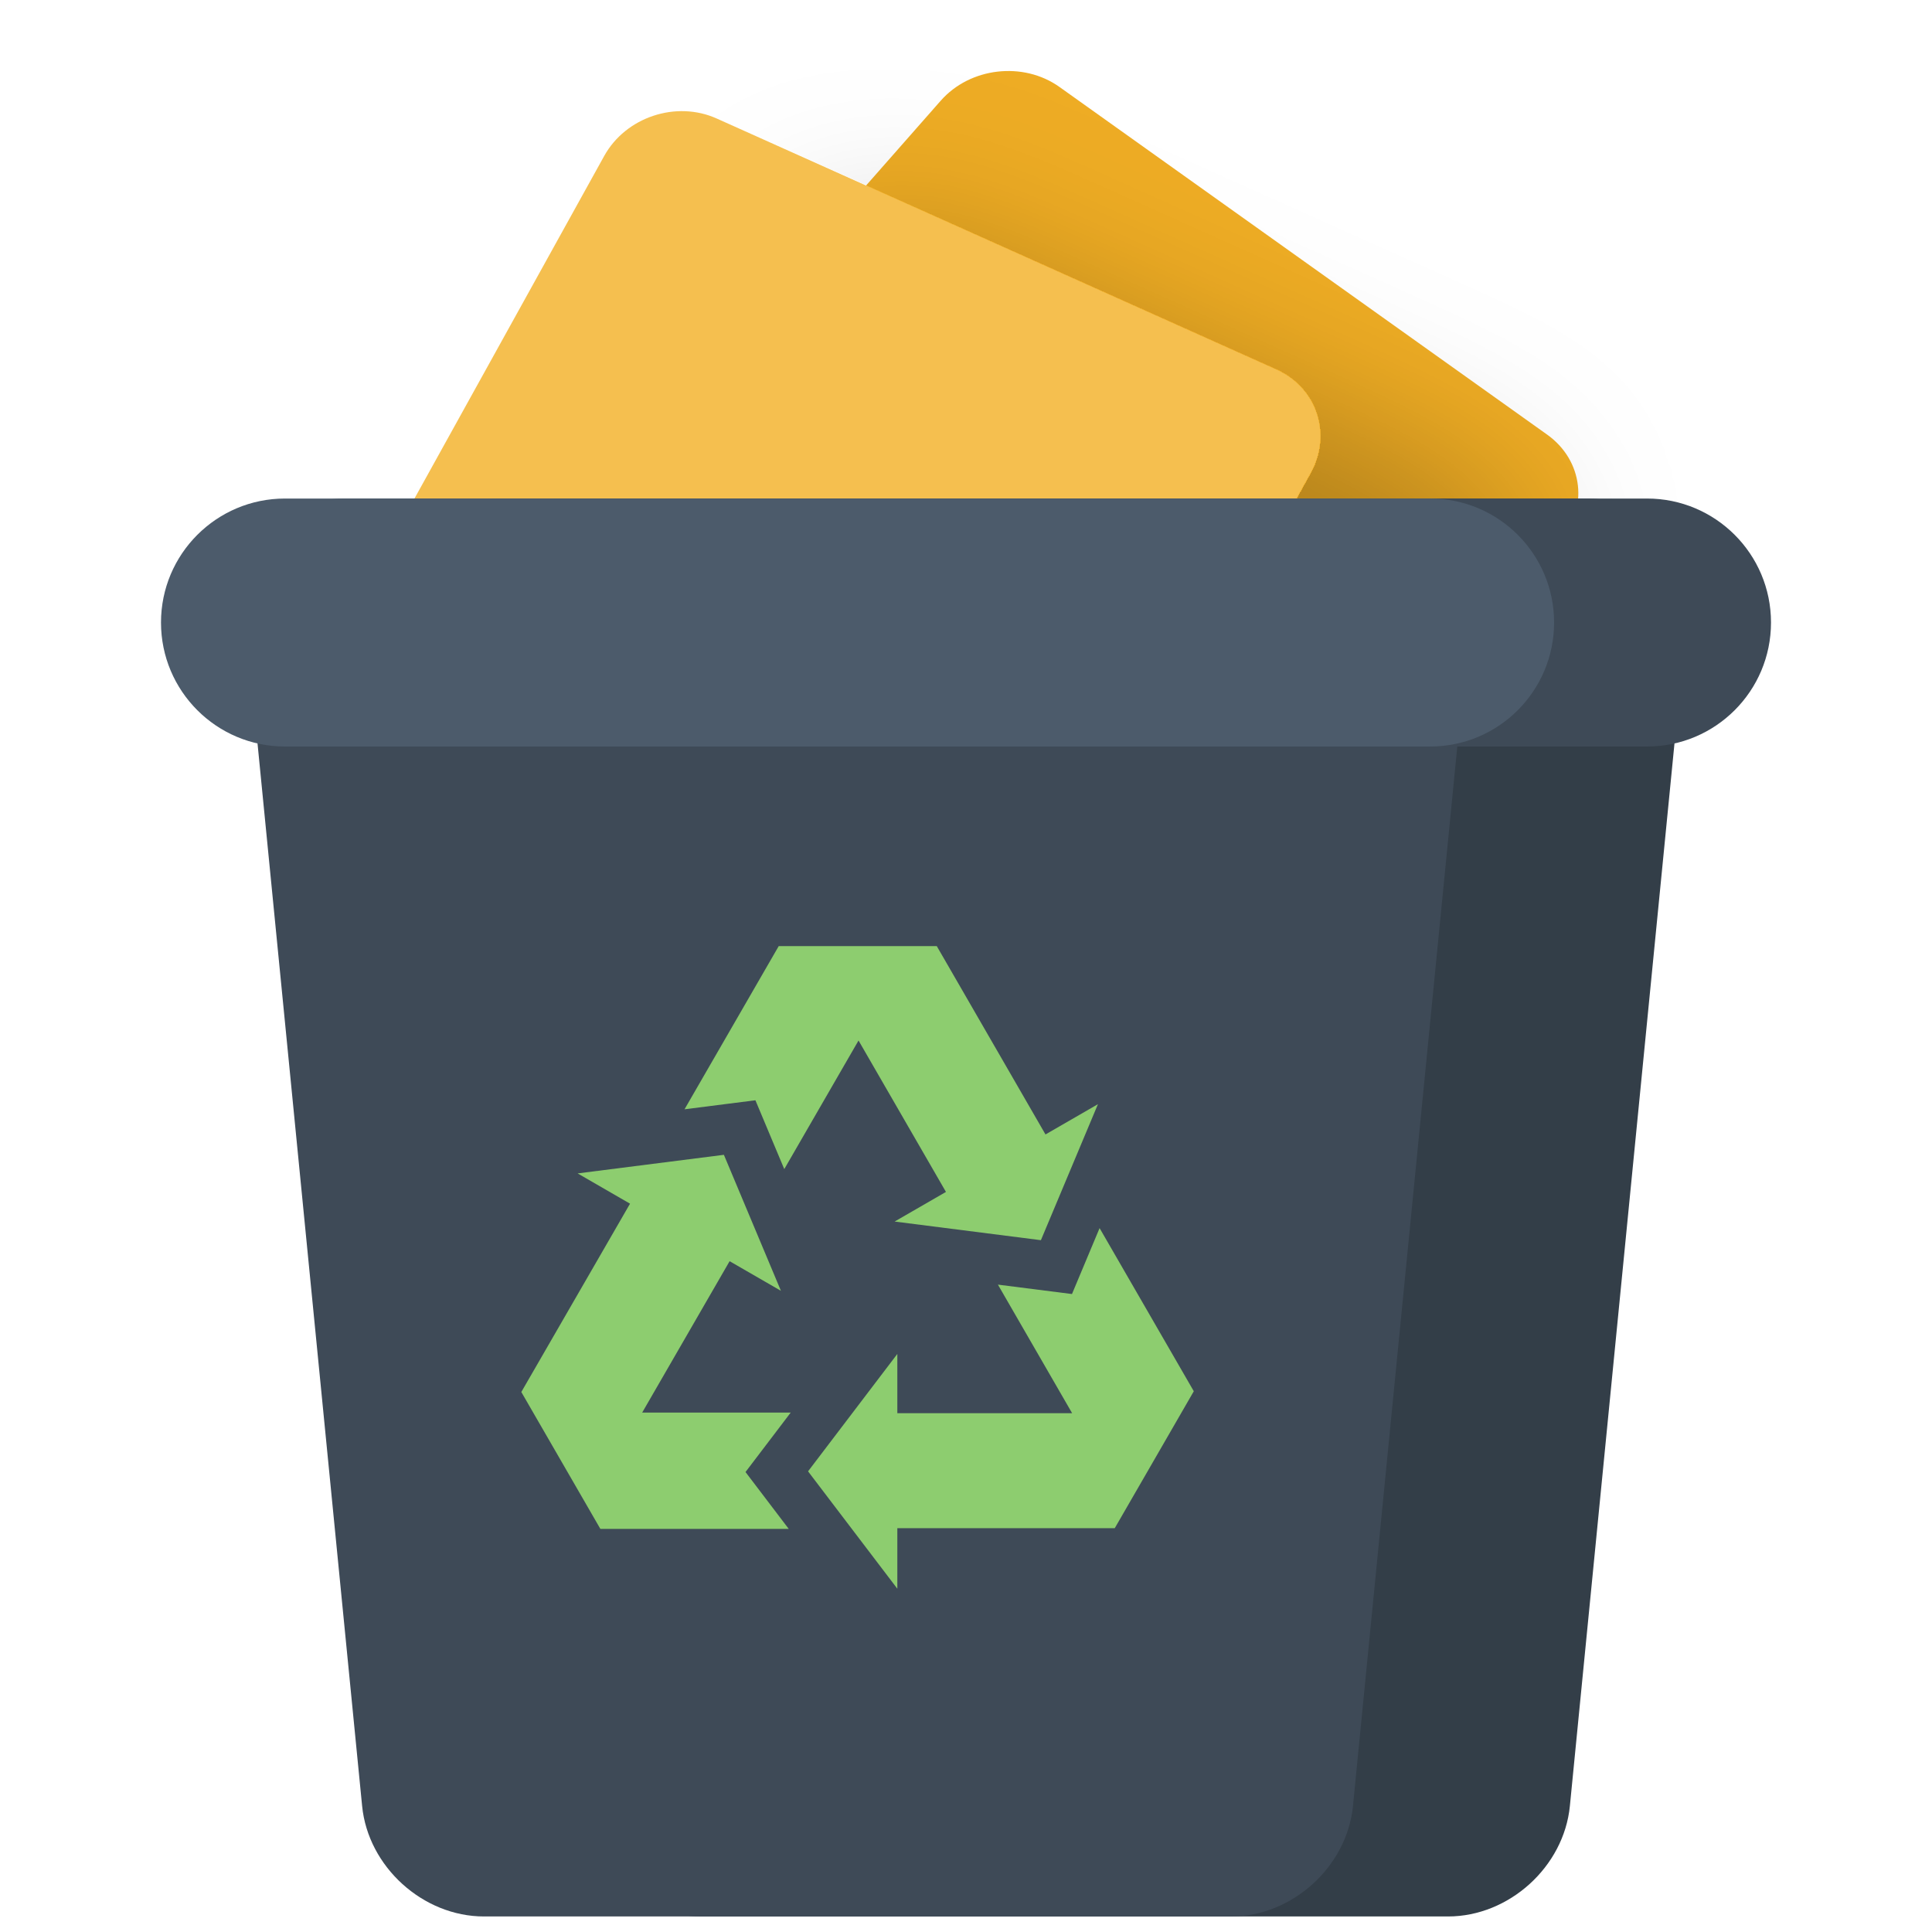
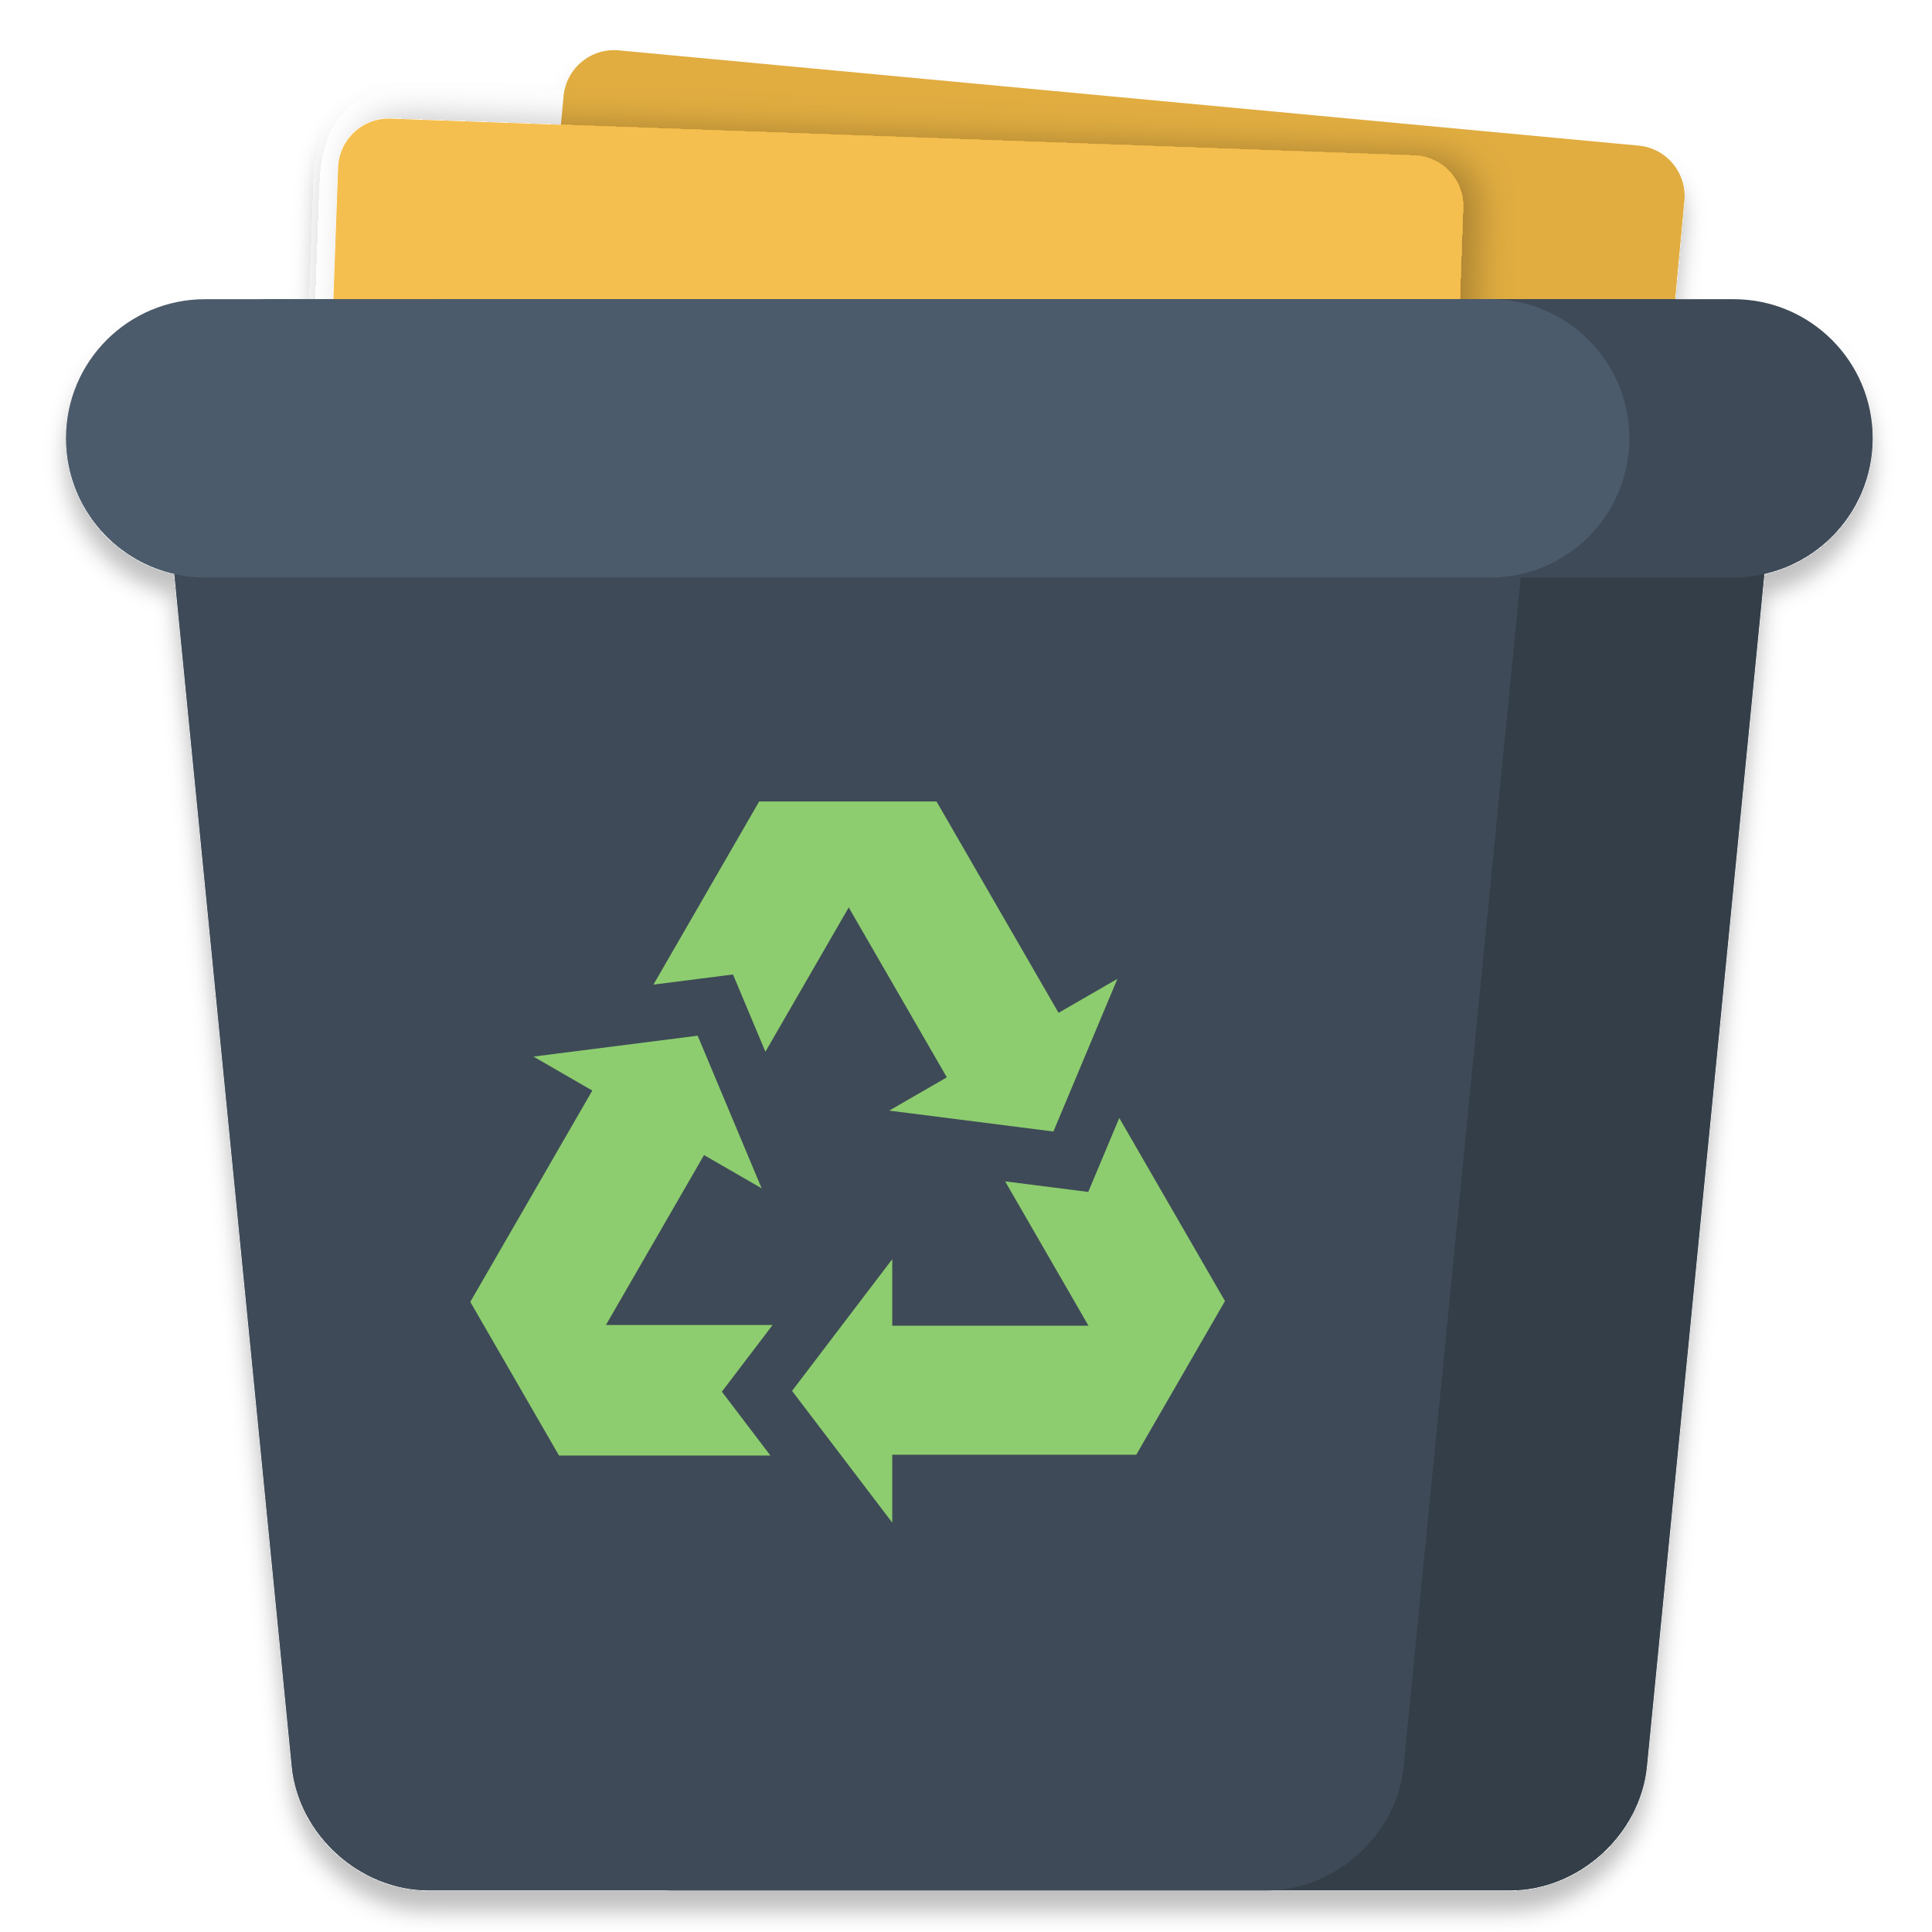
- <svg xmlns="http://www.w3.org/2000/svg" width="48" height="48" viewBox="0 0 48 48" fill="none">
-   <rect width="19.971" height="18.878" rx="2" transform="matrix(-0.660668 0.750678 -0.814275 -0.580479 40.0659 11.9581)" fill="#EEAC24" />
-   <g filter="url(#filter0_d_219_30)">
-     <rect width="19.566" height="19.235" rx="2" transform="matrix(-0.484513 0.874784 -0.912388 -0.409326 33.5301 9.99846)" fill="#F5BF4F" />
+ <svg xmlns="http://www.w3.org/2000/svg" width="381" height="381" viewBox="0 0 381 381" fill="none">
+   <g filter="url(#filter0_d_219_40)">
+     <rect x="112.066" y="9" width="222" height="162" rx="10" transform="rotate(5.33639 112.066 9)" fill="#E1AD41" />
+     <g filter="url(#filter1_d_219_40)">
+       <rect x="67.036" y="23.034" width="222" height="162" rx="10" transform="rotate(2.06039 67.0361 23.0339)" fill="#F5BF4F" />
+     </g>
+     <path d="M324.798 348.376C323.474 361.816 311.342 372.812 297.839 372.812H132.475C118.971 372.812 106.839 361.816 105.517 348.376L79.427 83.436C78.104 69.997 88.071 59 101.575 59H328.74C342.244 59 352.211 69.996 350.887 83.436L324.798 348.376Z" fill="#333E48" />
+     <path d="M341.874 59.001C357.029 59.001 369.314 71.287 369.314 86.441C369.314 101.596 357.028 113.881 341.874 113.881H88.44C73.286 113.882 61 101.597 61 86.441C61 71.287 73.286 59.001 88.44 59.001H341.874Z" fill="#3E4A57" />
+     <path d="M276.798 348.376C275.474 361.816 263.342 372.812 249.839 372.812H84.475C70.971 372.812 58.839 361.816 57.516 348.376L31.427 83.436C30.104 69.997 40.071 59 53.575 59H280.74C294.244 59 304.211 69.996 302.887 83.436L276.798 348.376Z" fill="#3E4A57" />
+     <path d="M293.874 59.001C309.029 59.001 321.314 71.287 321.314 86.441C321.314 101.596 309.028 113.881 293.874 113.881H40.44C25.286 113.882 13 101.597 13 86.441C13 71.287 25.286 59.001 40.44 59.001H293.874Z" fill="#4C5B6B" />
+     <path d="M208.753 199.736L184.69 158.058V158.059L149.71 158.06L149.709 158.059L128.863 194.168L144.551 192.172L150.94 207.41L167.373 178.947L186.721 212.457L175.359 219.017L207.738 223.139L220.358 193.036L208.753 199.736Z" fill="#8DCD6F" />
+     <path d="M116.807 215.064L92.743 256.744L92.746 256.742L110.236 287.035V287.036H151.929L142.356 274.448L152.36 261.295H119.493L138.84 227.785L150.201 234.345L137.581 204.243L105.202 208.364L116.807 215.064Z" fill="#8DCD6F" />
+     <path d="M175.956 286.874H224.084L224.08 286.872L241.57 256.578H241.571L220.725 220.471L214.609 235.056L198.217 232.969L214.65 261.433H175.956V248.312L156.198 274.293L175.957 300.273L175.956 286.874Z" fill="#8DCD6F" />
  </g>
-   <path d="M39.003 44.871C38.854 46.38 37.492 47.614 35.976 47.614H17.412C15.896 47.614 14.534 46.38 14.386 44.871L11.457 15.129C11.309 13.62 12.428 12.386 13.944 12.386H39.445C40.961 12.386 42.08 13.62 41.931 15.129L39.003 44.871Z" fill="#333E48" />
-   <path d="M40.92 12.386C42.621 12.386 44 13.765 44 15.466C44 17.168 42.621 18.547 40.92 18.547H12.469C10.768 18.547 9.389 17.168 9.389 15.466C9.389 13.765 10.768 12.386 12.469 12.386H40.92Z" fill="#3E4A57" />
-   <path d="M33.614 44.871C33.465 46.38 32.103 47.614 30.588 47.614H12.024C10.508 47.614 9.146 46.38 8.997 44.871L6.069 15.129C5.92 13.62 7.039 12.386 8.555 12.386H34.057C35.573 12.386 36.691 13.62 36.543 15.129L33.614 44.871Z" fill="#3E4A57" />
-   <path d="M35.531 12.386C37.232 12.386 38.611 13.765 38.611 15.466C38.611 17.168 37.232 18.547 35.531 18.547H7.08C5.379 18.547 4 17.168 4 15.466C4 13.765 5.379 12.386 7.08 12.386H35.531Z" fill="#4C5B6B" />
-   <path d="M25.975 28.185L23.274 23.506V23.506L19.347 23.506L19.347 23.506L17.007 27.56L18.768 27.336L19.485 29.046L21.33 25.851L23.502 29.613L22.227 30.349L25.861 30.812L27.278 27.433L25.975 28.185Z" fill="#8DCD6F" />
-   <path d="M15.653 29.905L12.952 34.584L12.952 34.584L14.916 37.985V37.985H19.596L18.522 36.572L19.645 35.095H15.955L18.127 31.334L19.402 32.07L17.985 28.691L14.351 29.153L15.653 29.905Z" fill="#8DCD6F" />
-   <path d="M22.294 37.967H27.696L27.696 37.967L29.659 34.566H29.66L27.319 30.512L26.633 32.15L24.793 31.916L26.637 35.111H22.294V33.638L20.076 36.555L22.294 39.471L22.294 37.967Z" fill="#8DCD6F" />
  <defs>
-     <filter id="filter0_d_219_30" x="7.227" y="1.761" width="34.575" height="31.718" filterUnits="userSpaceOnUse" color-interpolation-filters="sRGB">
+     <filter id="filter0_d_219_40" x="-4" y="0" width="389" height="389" filterUnits="userSpaceOnUse" color-interpolation-filters="sRGB">
      <feFlood flood-opacity="0" result="BackgroundImageFix" />
      <feColorMatrix in="SourceAlpha" type="matrix" values="0 0 0 0 0 0 0 0 0 0 0 0 0 0 0 0 0 0 127 0" result="hardAlpha" />
-       <feOffset dx="5" dy="3" />
+       <feOffset dy="4" />
      <feGaussianBlur stdDeviation="2" />
      <feComposite in2="hardAlpha" operator="out" />
      <feColorMatrix type="matrix" values="0 0 0 0 0 0 0 0 0 0 0 0 0 0 0 0 0 0 0.25 0" />
-       <feBlend mode="normal" in2="BackgroundImageFix" result="effect1_dropShadow_219_30" />
-       <feBlend mode="normal" in="SourceGraphic" in2="effect1_dropShadow_219_30" result="shape" />
+       <feBlend mode="normal" in2="BackgroundImageFix" result="effect1_dropShadow_219_40" />
+       <feBlend mode="normal" in="SourceGraphic" in2="effect1_dropShadow_219_40" result="shape" />
+     </filter>
+     <filter id="filter1_d_219_40" x="57.565" y="16.387" width="240.975" height="183.171" filterUnits="userSpaceOnUse" color-interpolation-filters="sRGB">
+       <feFlood flood-opacity="0" result="BackgroundImageFix" />
+       <feColorMatrix in="SourceAlpha" type="matrix" values="0 0 0 0 0 0 0 0 0 0 0 0 0 0 0 0 0 0 127 0" result="hardAlpha" />
+       <feOffset dx="3" />
+       <feGaussianBlur stdDeviation="3.5" />
+       <feComposite in2="hardAlpha" operator="out" />
+       <feColorMatrix type="matrix" values="0 0 0 0 0 0 0 0 0 0 0 0 0 0 0 0 0 0 0.25 0" />
+       <feBlend mode="normal" in2="BackgroundImageFix" result="effect1_dropShadow_219_40" />
+       <feBlend mode="normal" in="SourceGraphic" in2="effect1_dropShadow_219_40" result="shape" />
    </filter>
  </defs>
</svg>
